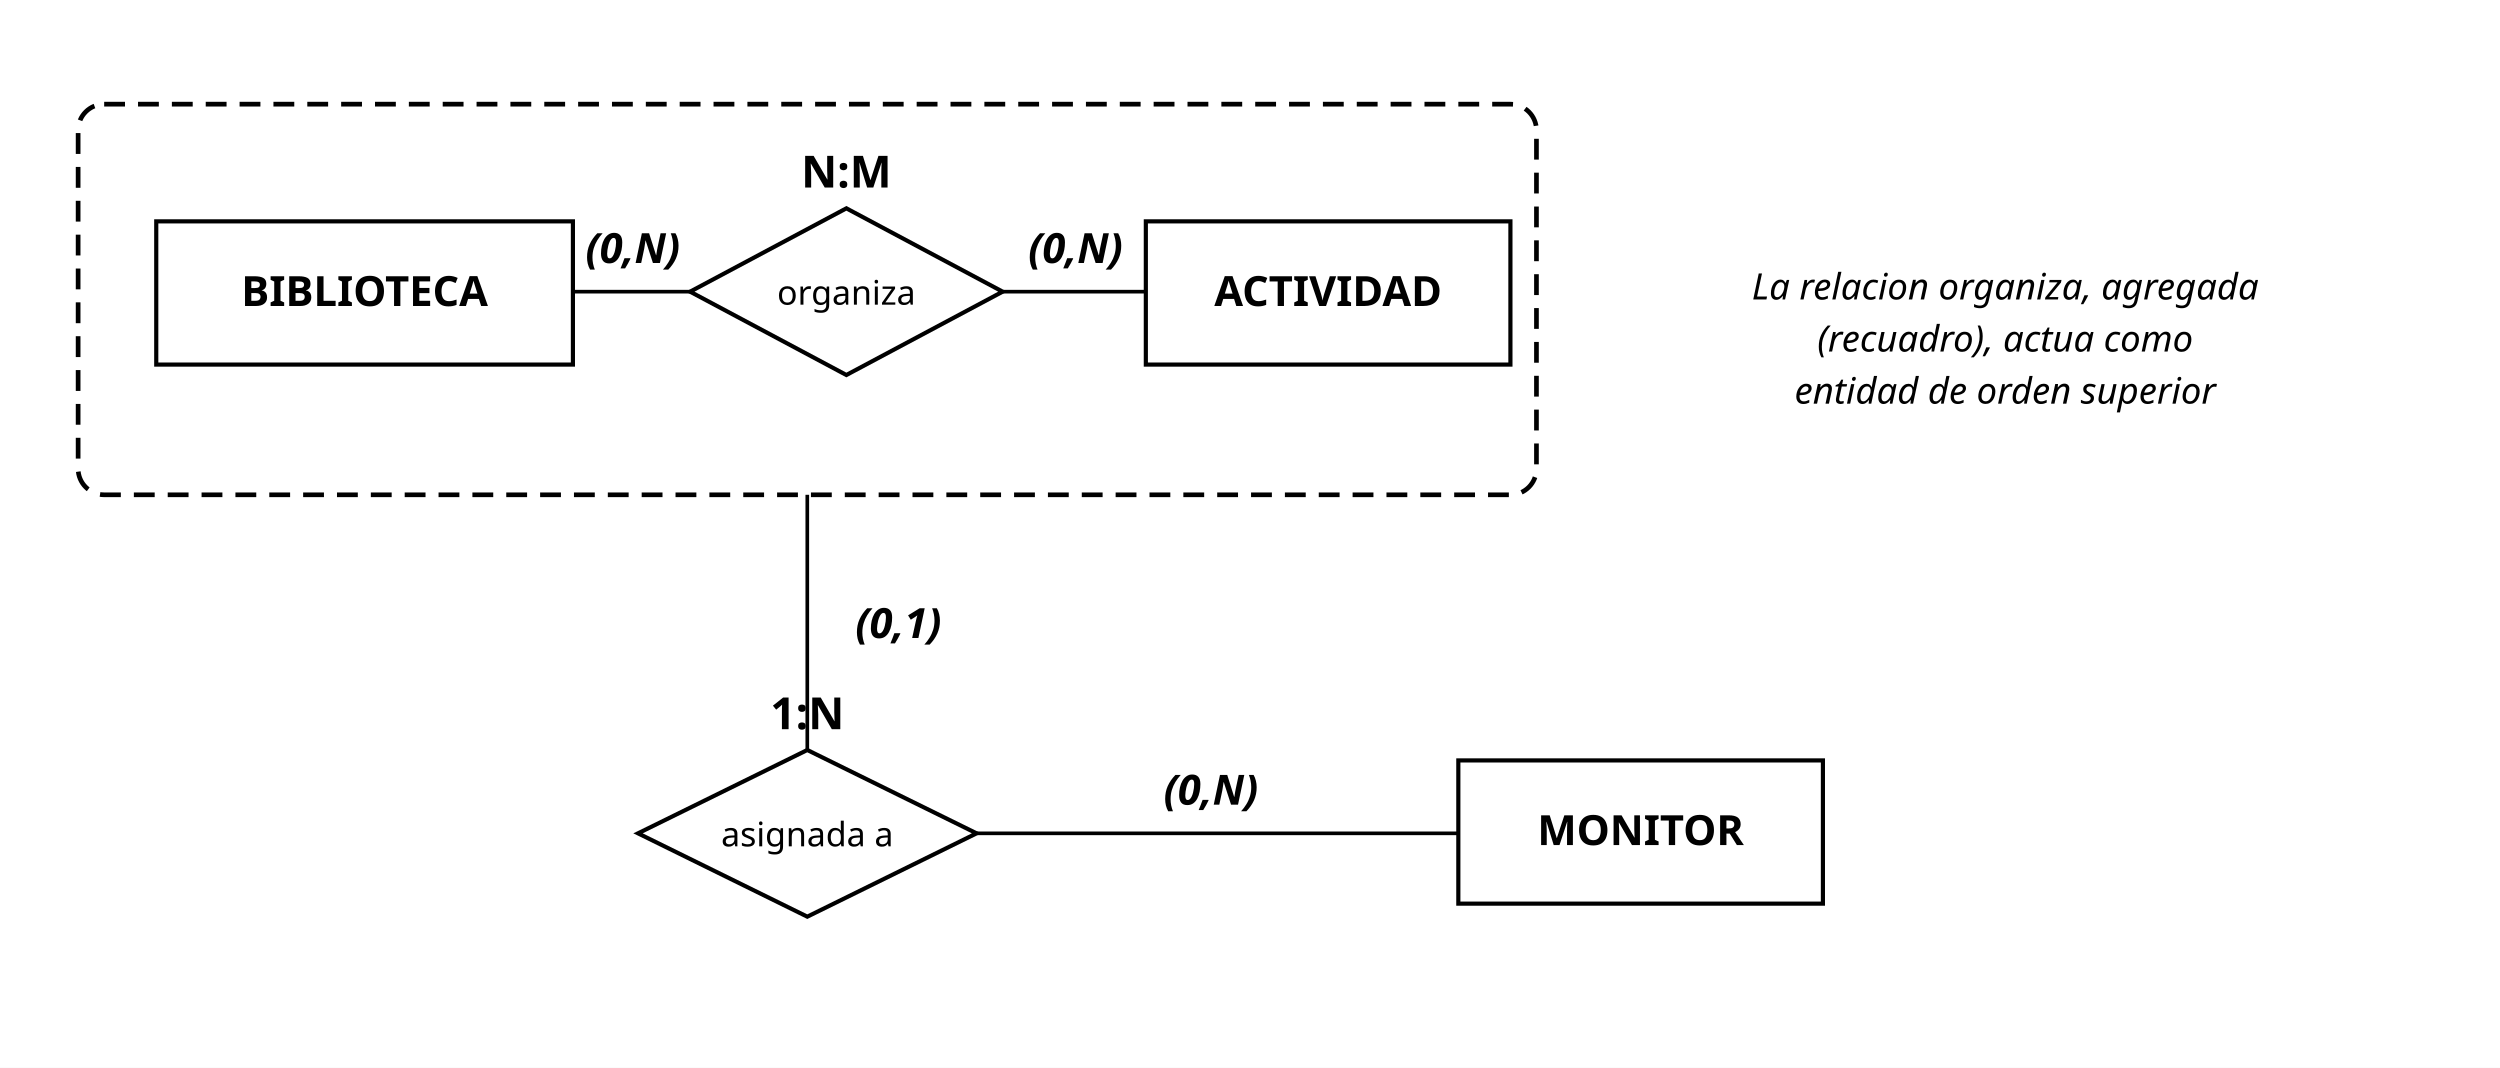
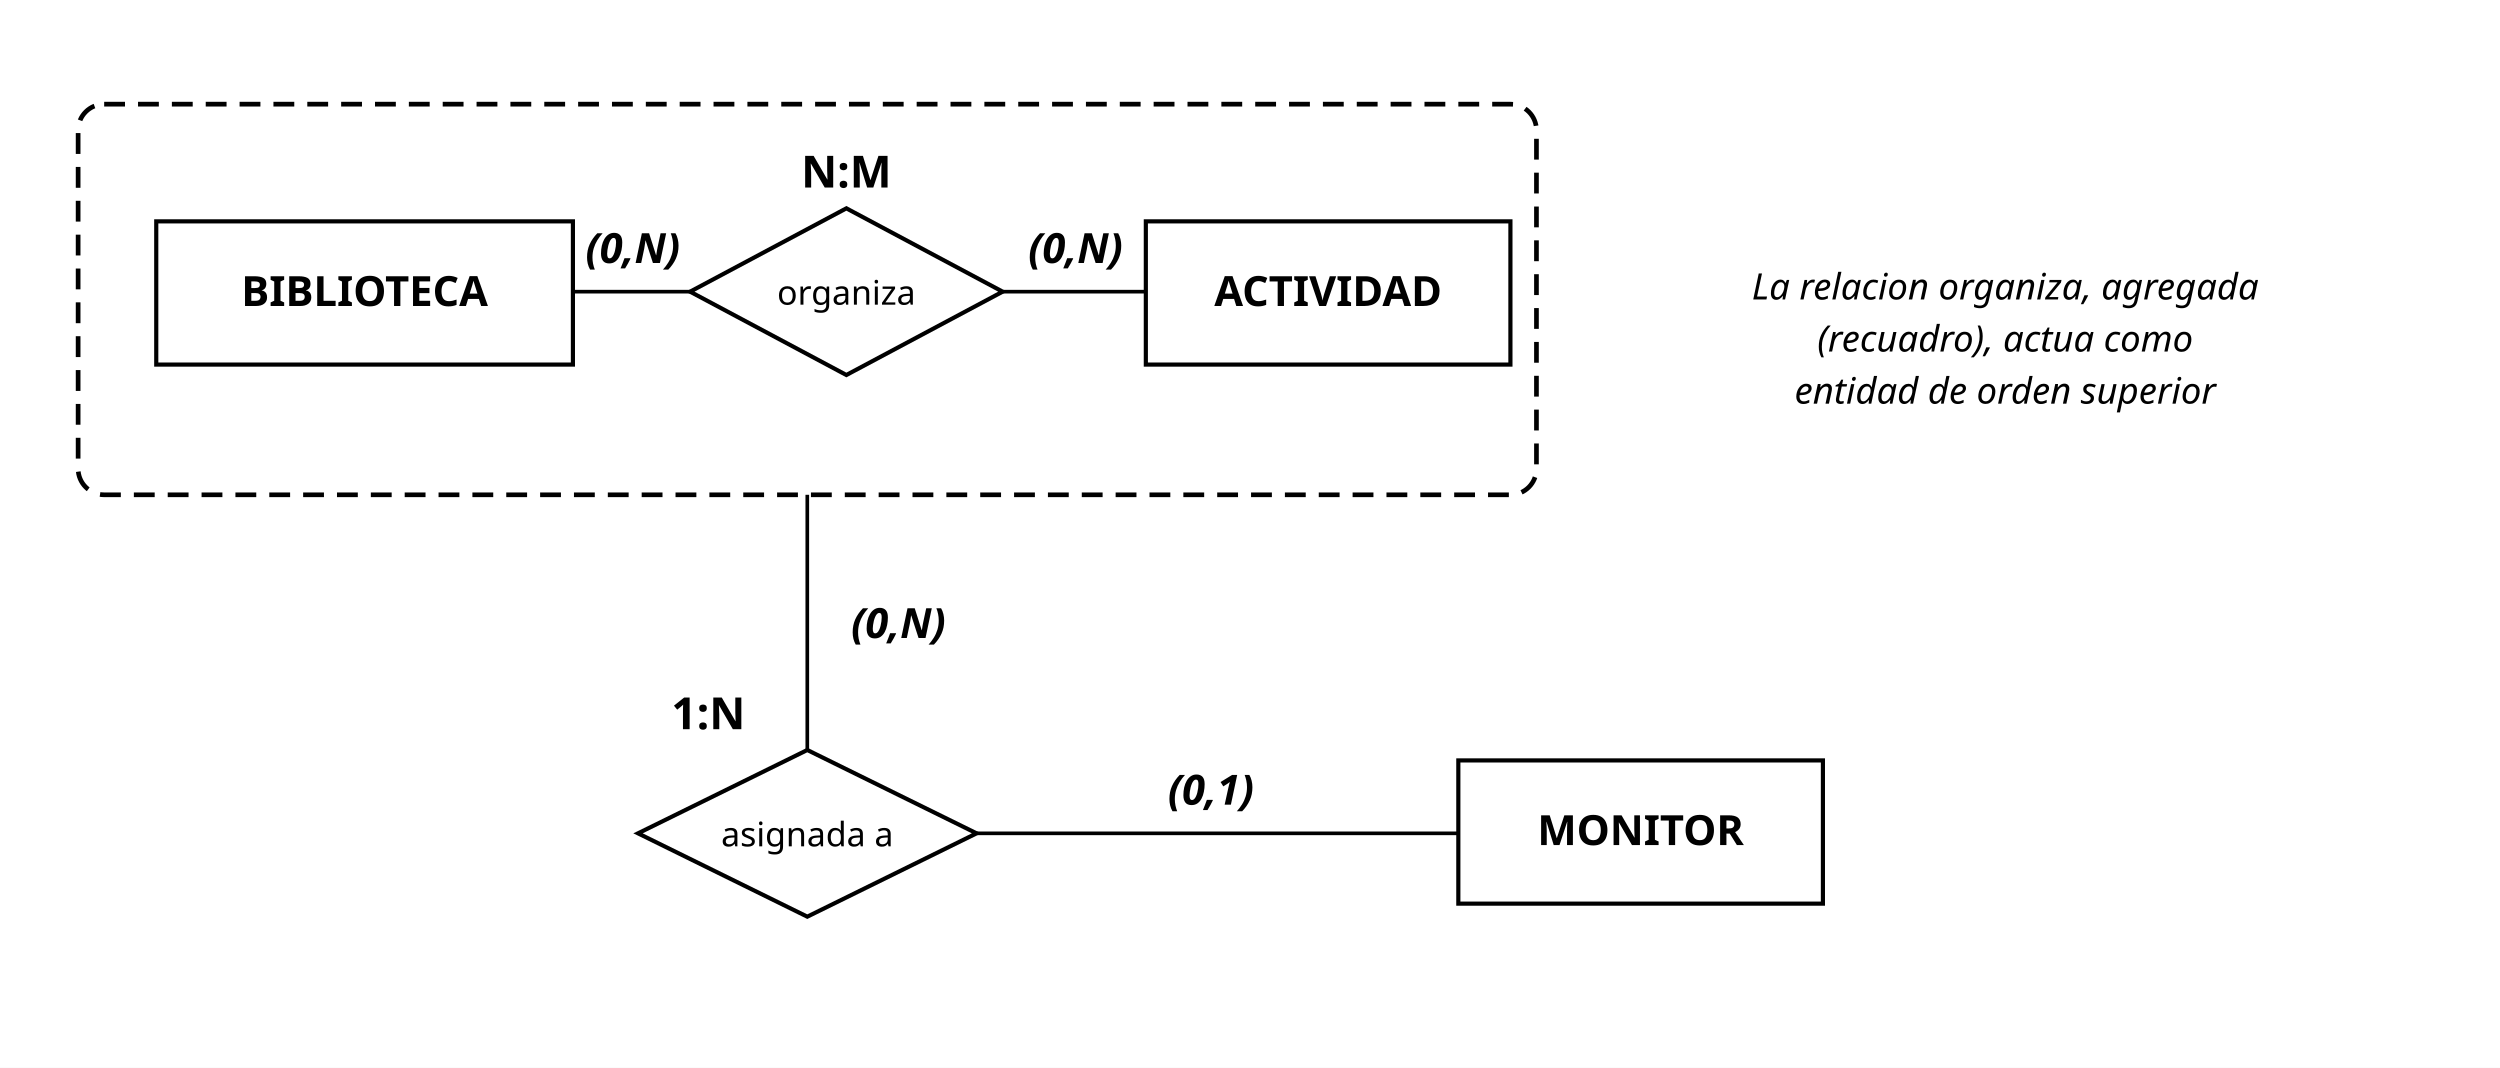
<svg xmlns="http://www.w3.org/2000/svg" viewBox="0 0 960 410" role="img" aria-label="Figura 6. Agregacion: el recuadro engloba BIBLIOTECA organiza ACTIVIDAD y la pareja se asigna a MONITOR">
  <rect width="960" height="410" fill="white" />
  <rect x="30" y="40" width="560" height="150" rx="10" fill="none" stroke="black" stroke-width="1.8" stroke-dasharray="8,5" />
  <rect x="60" y="85" width="160" height="55" fill="white" stroke="black" stroke-width="1.6" />
  <text x="140.0" y="117.5" text-anchor="middle" font-family="sans-serif" font-size="16" font-weight="bold">BIBLIOTECA</text>
  <polygon points="325,80.0 385.0,112 325,144.0 265.0,112" fill="white" stroke="black" stroke-width="1.6" />
  <text x="325" y="117" text-anchor="middle" font-family="sans-serif" font-size="13">organiza</text>
  <text x="325" y="72.0" text-anchor="middle" font-family="sans-serif" font-size="17" font-weight="bold">N:M</text>
  <rect x="440" y="85" width="140" height="55" fill="white" stroke="black" stroke-width="1.6" />
  <text x="510.0" y="117.5" text-anchor="middle" font-family="sans-serif" font-size="16" font-weight="bold">ACTIVIDAD</text>
  <line x1="220" y1="112" x2="265" y2="112" stroke="black" stroke-width="1.4" />
  <text x="243" y="101" text-anchor="middle" font-family="sans-serif" font-size="16" font-weight="bold" font-style="italic">(0,N)</text>
  <line x1="385" y1="112" x2="440" y2="112" stroke="black" stroke-width="1.4" />
  <text x="413" y="101" text-anchor="middle" font-family="sans-serif" font-size="16" font-weight="bold" font-style="italic">(0,N)</text>
  <text x="770" y="115" text-anchor="middle" font-family="sans-serif" font-size="14" font-style="italic">La relacion organiza, agregada</text>
  <text x="770" y="135" text-anchor="middle" font-family="sans-serif" font-size="14" font-style="italic">(recuadro), actua como</text>
  <text x="770" y="155" text-anchor="middle" font-family="sans-serif" font-size="14" font-style="italic">entidad de orden superior</text>
  <polygon points="310,288.0 375.0,320 310,352.0 245.0,320" fill="white" stroke="black" stroke-width="1.6" />
  <text x="310" y="325" text-anchor="middle" font-family="sans-serif" font-size="13">asignada a</text>
-   <text x="310" y="280.0" text-anchor="middle" font-family="sans-serif" font-size="17" font-weight="bold">1:N</text>
+   <text x="272" y="280.0" text-anchor="middle" font-family="sans-serif" font-size="17" font-weight="bold">1:N</text>
  <line x1="310" y1="190" x2="310" y2="288" stroke="black" stroke-width="1.4" />
-   <text x="345" y="245" text-anchor="middle" font-family="sans-serif" font-size="16" font-weight="bold" font-style="italic">(0,1)</text>
+   <text x="345" y="245" text-anchor="middle" font-family="sans-serif" font-size="16" font-weight="bold" font-style="italic">(0,N)</text>
  <rect x="560" y="292" width="140" height="55" fill="white" stroke="black" stroke-width="1.6" />
  <text x="630.0" y="324.5" text-anchor="middle" font-family="sans-serif" font-size="16" font-weight="bold">MONITOR</text>
  <line x1="375" y1="320" x2="560" y2="320" stroke="black" stroke-width="1.4" />
-   <text x="465" y="309" text-anchor="middle" font-family="sans-serif" font-size="16" font-weight="bold" font-style="italic">(0,N)</text>
+   <text x="465" y="309" text-anchor="middle" font-family="sans-serif" font-size="16" font-weight="bold" font-style="italic">(0,1)</text>
</svg>
